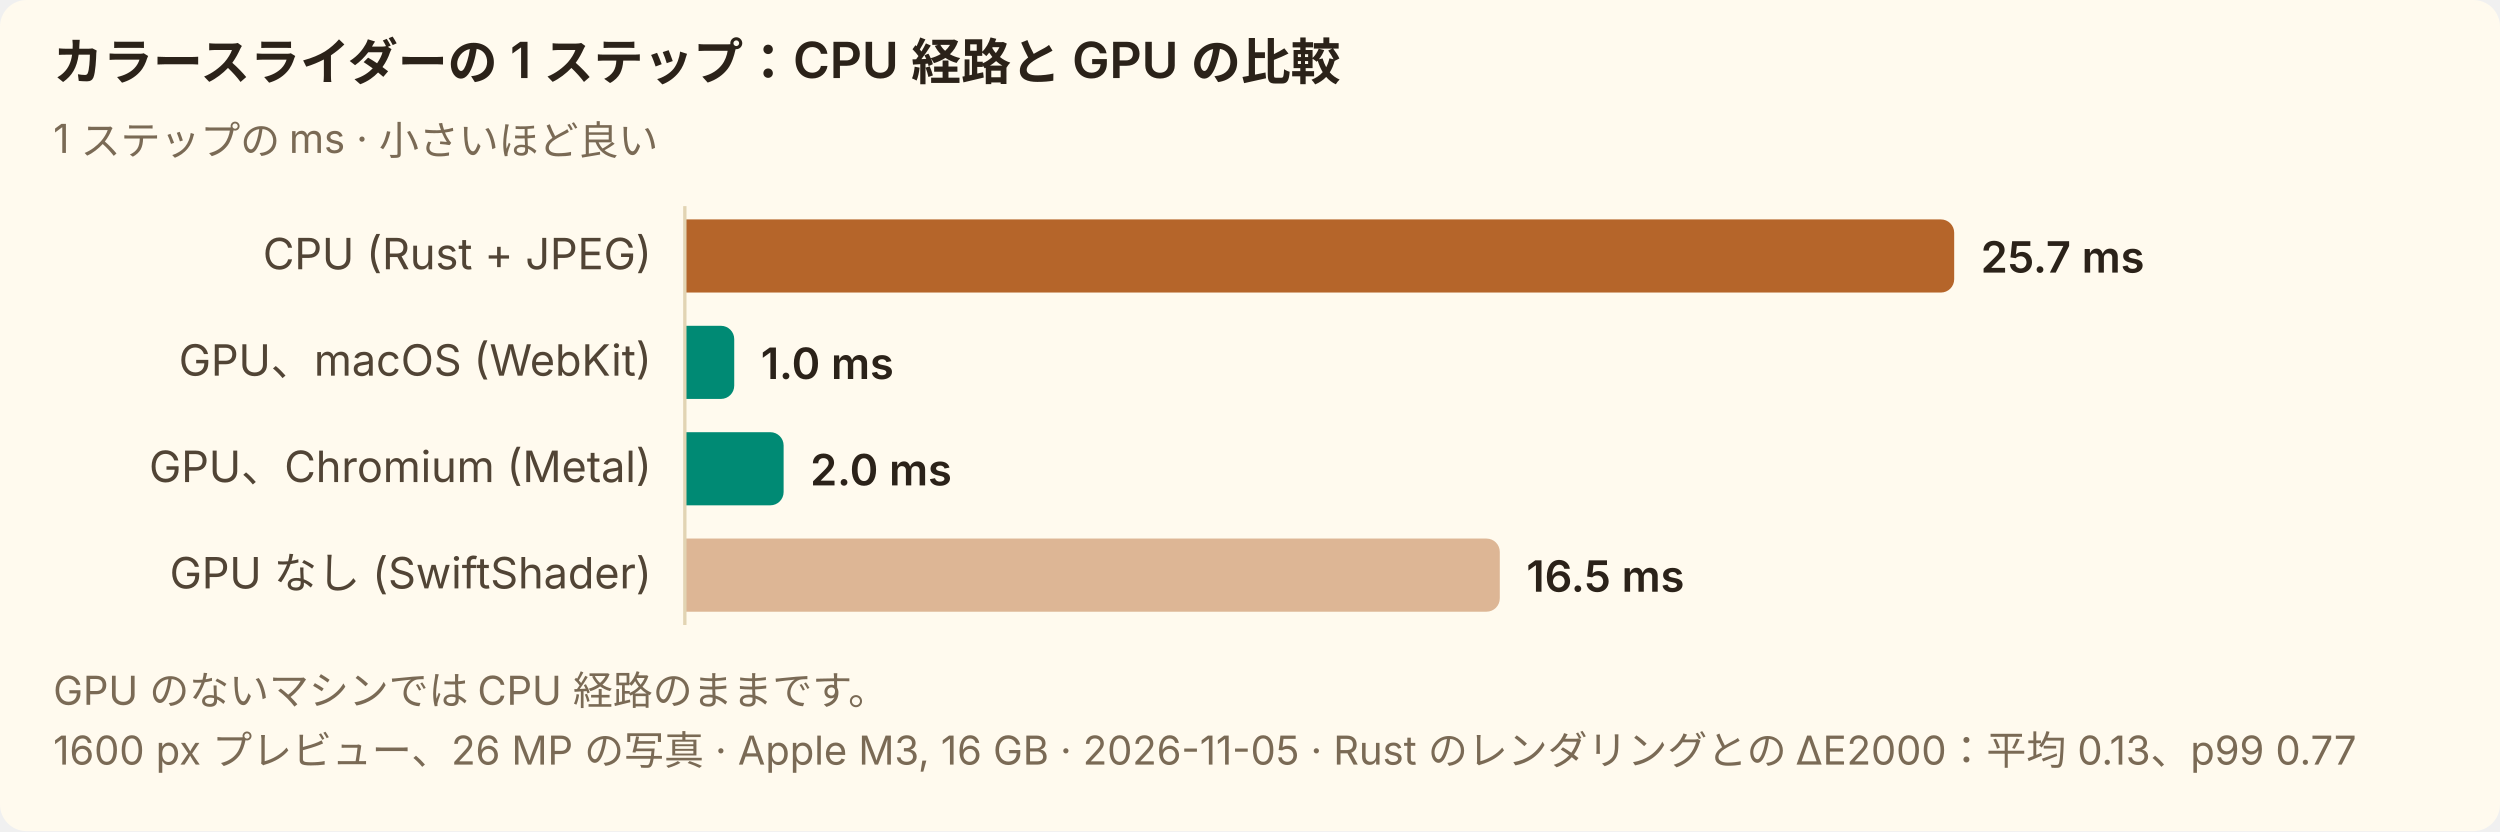
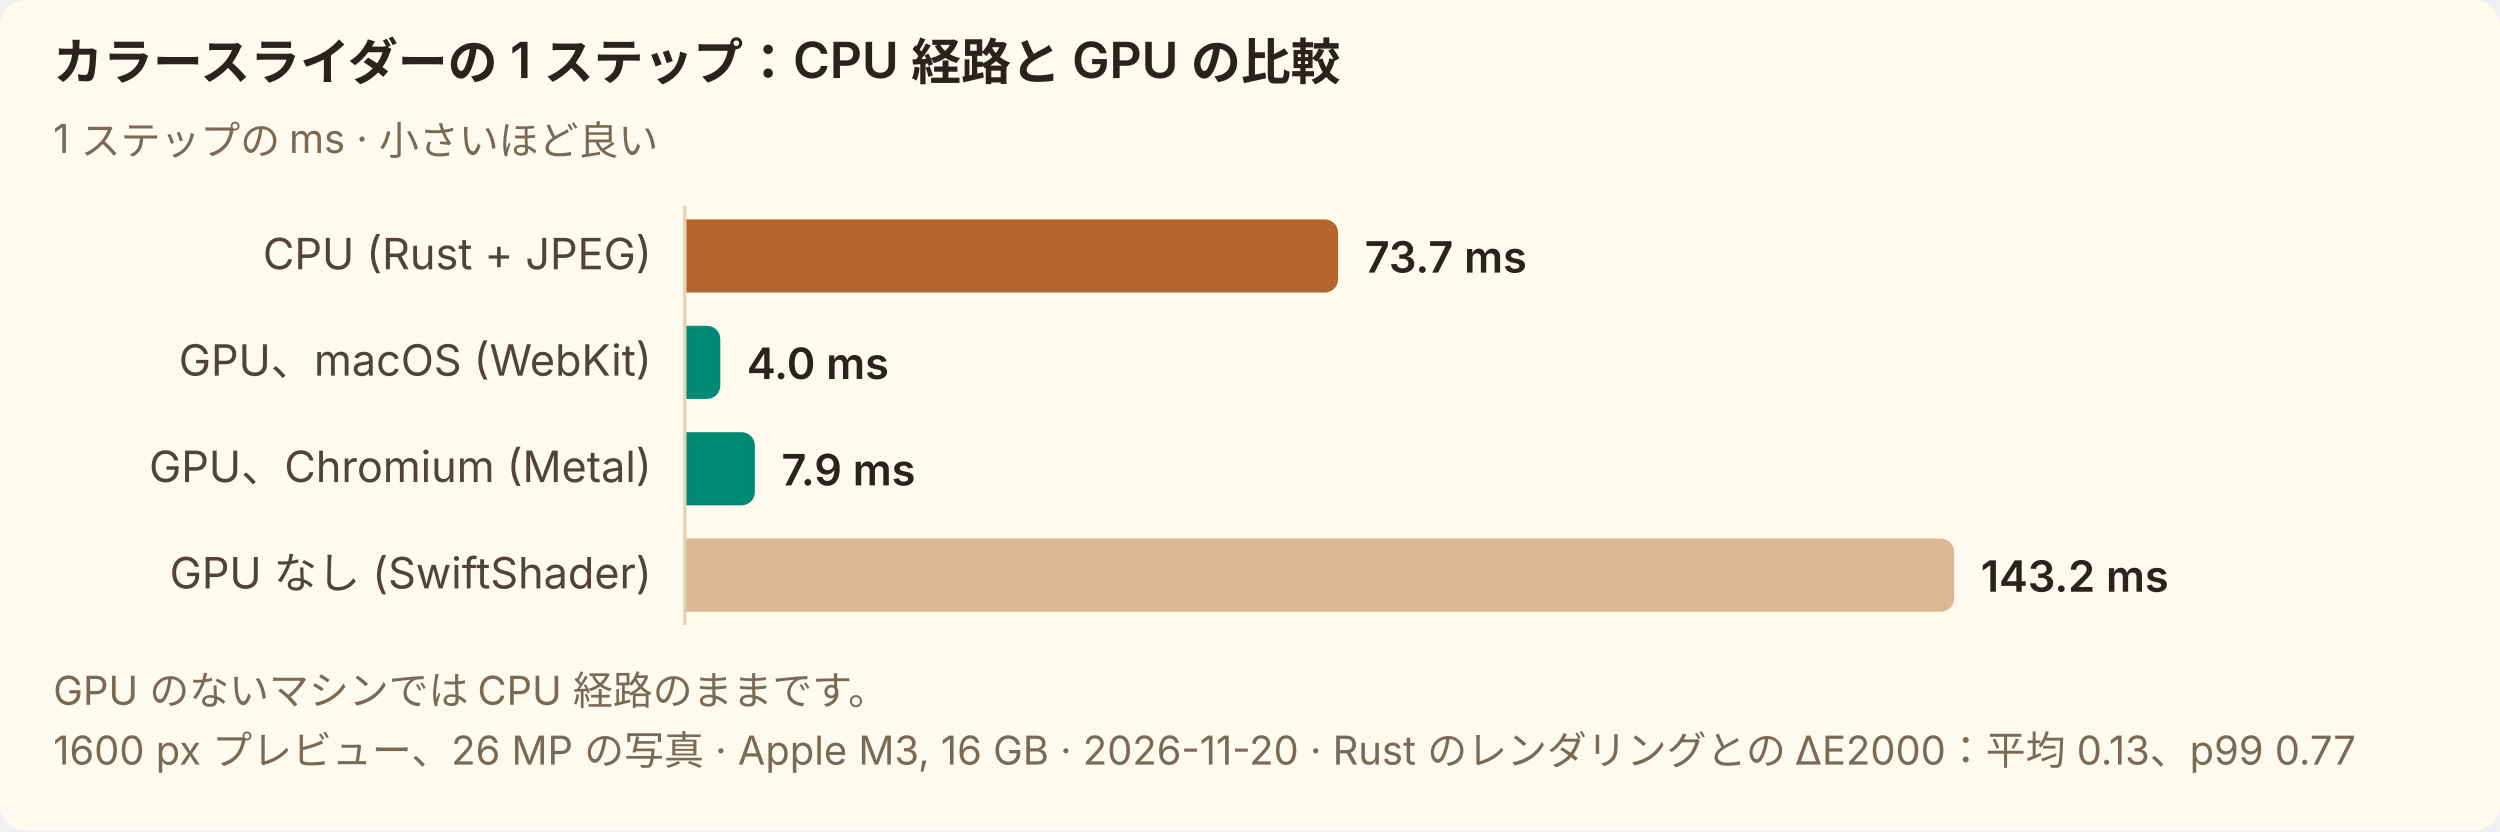
<svg xmlns="http://www.w3.org/2000/svg" viewBox="-16 -16 752 250" width="752" height="250" role="img" aria-labelledby="t d">
  <style>
  .bg{fill:#fffaee} .t1{fill:#2b2219;font:600 13px system-ui,-apple-system,Segoe UI,sans-serif}
  .t2{fill:#514435;font:13px system-ui,-apple-system,Segoe UI,sans-serif}
  .t3{fill:#7a6a55;font:12px system-ui,-apple-system,Segoe UI,sans-serif}
  .h{font-size:15px} .num{font-variant-numeric:tabular-nums} .axis{stroke:#e2d4b3;stroke-width:1}
  .ref{stroke:#514435;stroke-width:1.5;stroke-dasharray:4 3} .refw{stroke:#b5652a;stroke-width:1.5;stroke-dasharray:4 3}
  .s1{fill:#008a74} .old{fill-opacity:.45} .s2{fill:#b5652a} .s3{fill:#1baf7a} .s4{fill:#eda100} .s5{fill:#e87ba4} .gap{stroke:#fffaee;stroke-width:2}
  .in{fill:#fff} .ln{fill:none;stroke:#008a74;stroke-width:2;stroke-linejoin:round} .band{fill:#e2d4b3;fill-opacity:.35}
  @media (prefers-color-scheme: dark){
    .bg{fill:#262019} .t1{fill:#f3ead6} .t2{fill:#d8cab0} .t3{fill:#a8977c} .axis{stroke:#3b3127}
    .ref{stroke:#d8cab0} .refw{stroke:#cc7f3e}
    .s1{fill:#21a593} .s2{fill:#cc7f3e} .s3{fill:#199e70} .s4{fill:#c98500} .s5{fill:#d55181} .gap{stroke:#262019}
    .ln{stroke:#21a593} .band{fill:#3b3127}
  }
</style>
  <rect class="bg" x="-16" y="-16" width="752" height="250" rx="8" />
  <text class="t1 h" x="0" y="8">カラースライダーの 1 ステップ：CPU 経路と GPU の比較</text>
  <text class="t3" x="0" y="30">1 ステップの ms · 小さいほど良い</text>
  <text class="t2" x="180" y="65" text-anchor="end">CPU (Rust + JPEG)</text>
-   <path class="s2" d="M190 50h377.818a4 4 0 0 1 4 4v14a4 4 0 0 1 -4 4h-377.818z" />
-   <text class="t1 num" x="579.818" y="66">25.7 ms</text>
+   <path class="s2" d="M190 50h192.508a4 4 0 0 1 4 4v14a4 4 0 0 1 -4 4h-192.508z" />
+   <text class="t1 num" x="394.508" y="66">73.7 ms</text>
  <text class="t2" x="180" y="97" text-anchor="end">GPU、macOS (WebKit)</text>
-   <path class="s1" d="M190 82h10.857a4 4 0 0 1 4 4v14a4 4 0 0 1 -4 4h-10.857z" />
-   <text class="t1 num" x="212.857" y="98">1.0 ms</text>
+   <path class="s1" d="M190 82h6.665a4 4 0 0 1 4 4v14a4 4 0 0 1 -4 4h-6.665z" />
+   <text class="t1 num" x="208.665" y="98">4.0 ms</text>
  <text class="t2" x="180" y="129" text-anchor="end">GPU、Chromium (Metal)</text>
-   <path class="s1" d="M190 114h25.713a4 4 0 0 1 4 4v14a4 4 0 0 1 -4 4h-25.713z" />
-   <text class="t1 num" x="227.713" y="130">2.0 ms</text>
+   <path class="s1" d="M190 114h17.064a4 4 0 0 1 4 4v14a4 4 0 0 1 -4 4h-17.064z" />
+   <text class="t1 num" x="219.064" y="130">7.9 ms</text>
  <text class="t2" x="180" y="161" text-anchor="end">GPU なし (SwiftShader)</text>
-   <path class="s2 old" d="M190 146h241.136a4 4 0 0 1 4 4v14a4 4 0 0 1 -4 4h-241.136z" />
-   <text class="t1 num" x="443.136" y="162">16.5 ms</text>
+   <path class="s2 old" d="M190 146h377.818a4 4 0 0 1 4 4v14a4 4 0 0 1 -4 4h-377.818z" />
+   <text class="t1 num" x="579.818" y="162">143.2 ms</text>
  <line class="axis" x1="190" x2="190" y1="46" y2="172" />
  <text class="t3" x="0" y="196">GPU のないマシンでは CPU 経路のままです。</text>
-   <text class="t3" x="0" y="214">1600 px プレビュー、26 MP の写真 · Apple M3, 16 GB · 2026-11-05 · Rust のレンダリングとの ΔE2000：平均 0.13、p99 0.77</text>
+   <text class="t3" x="0" y="214">1600 px プレビュー、26 MP の写真 · Apple M3, 16 GB · 2026-11-20 · Rust のレンダリングとの ΔE2000：平均 0.13、p99 0.77</text>
</svg>
